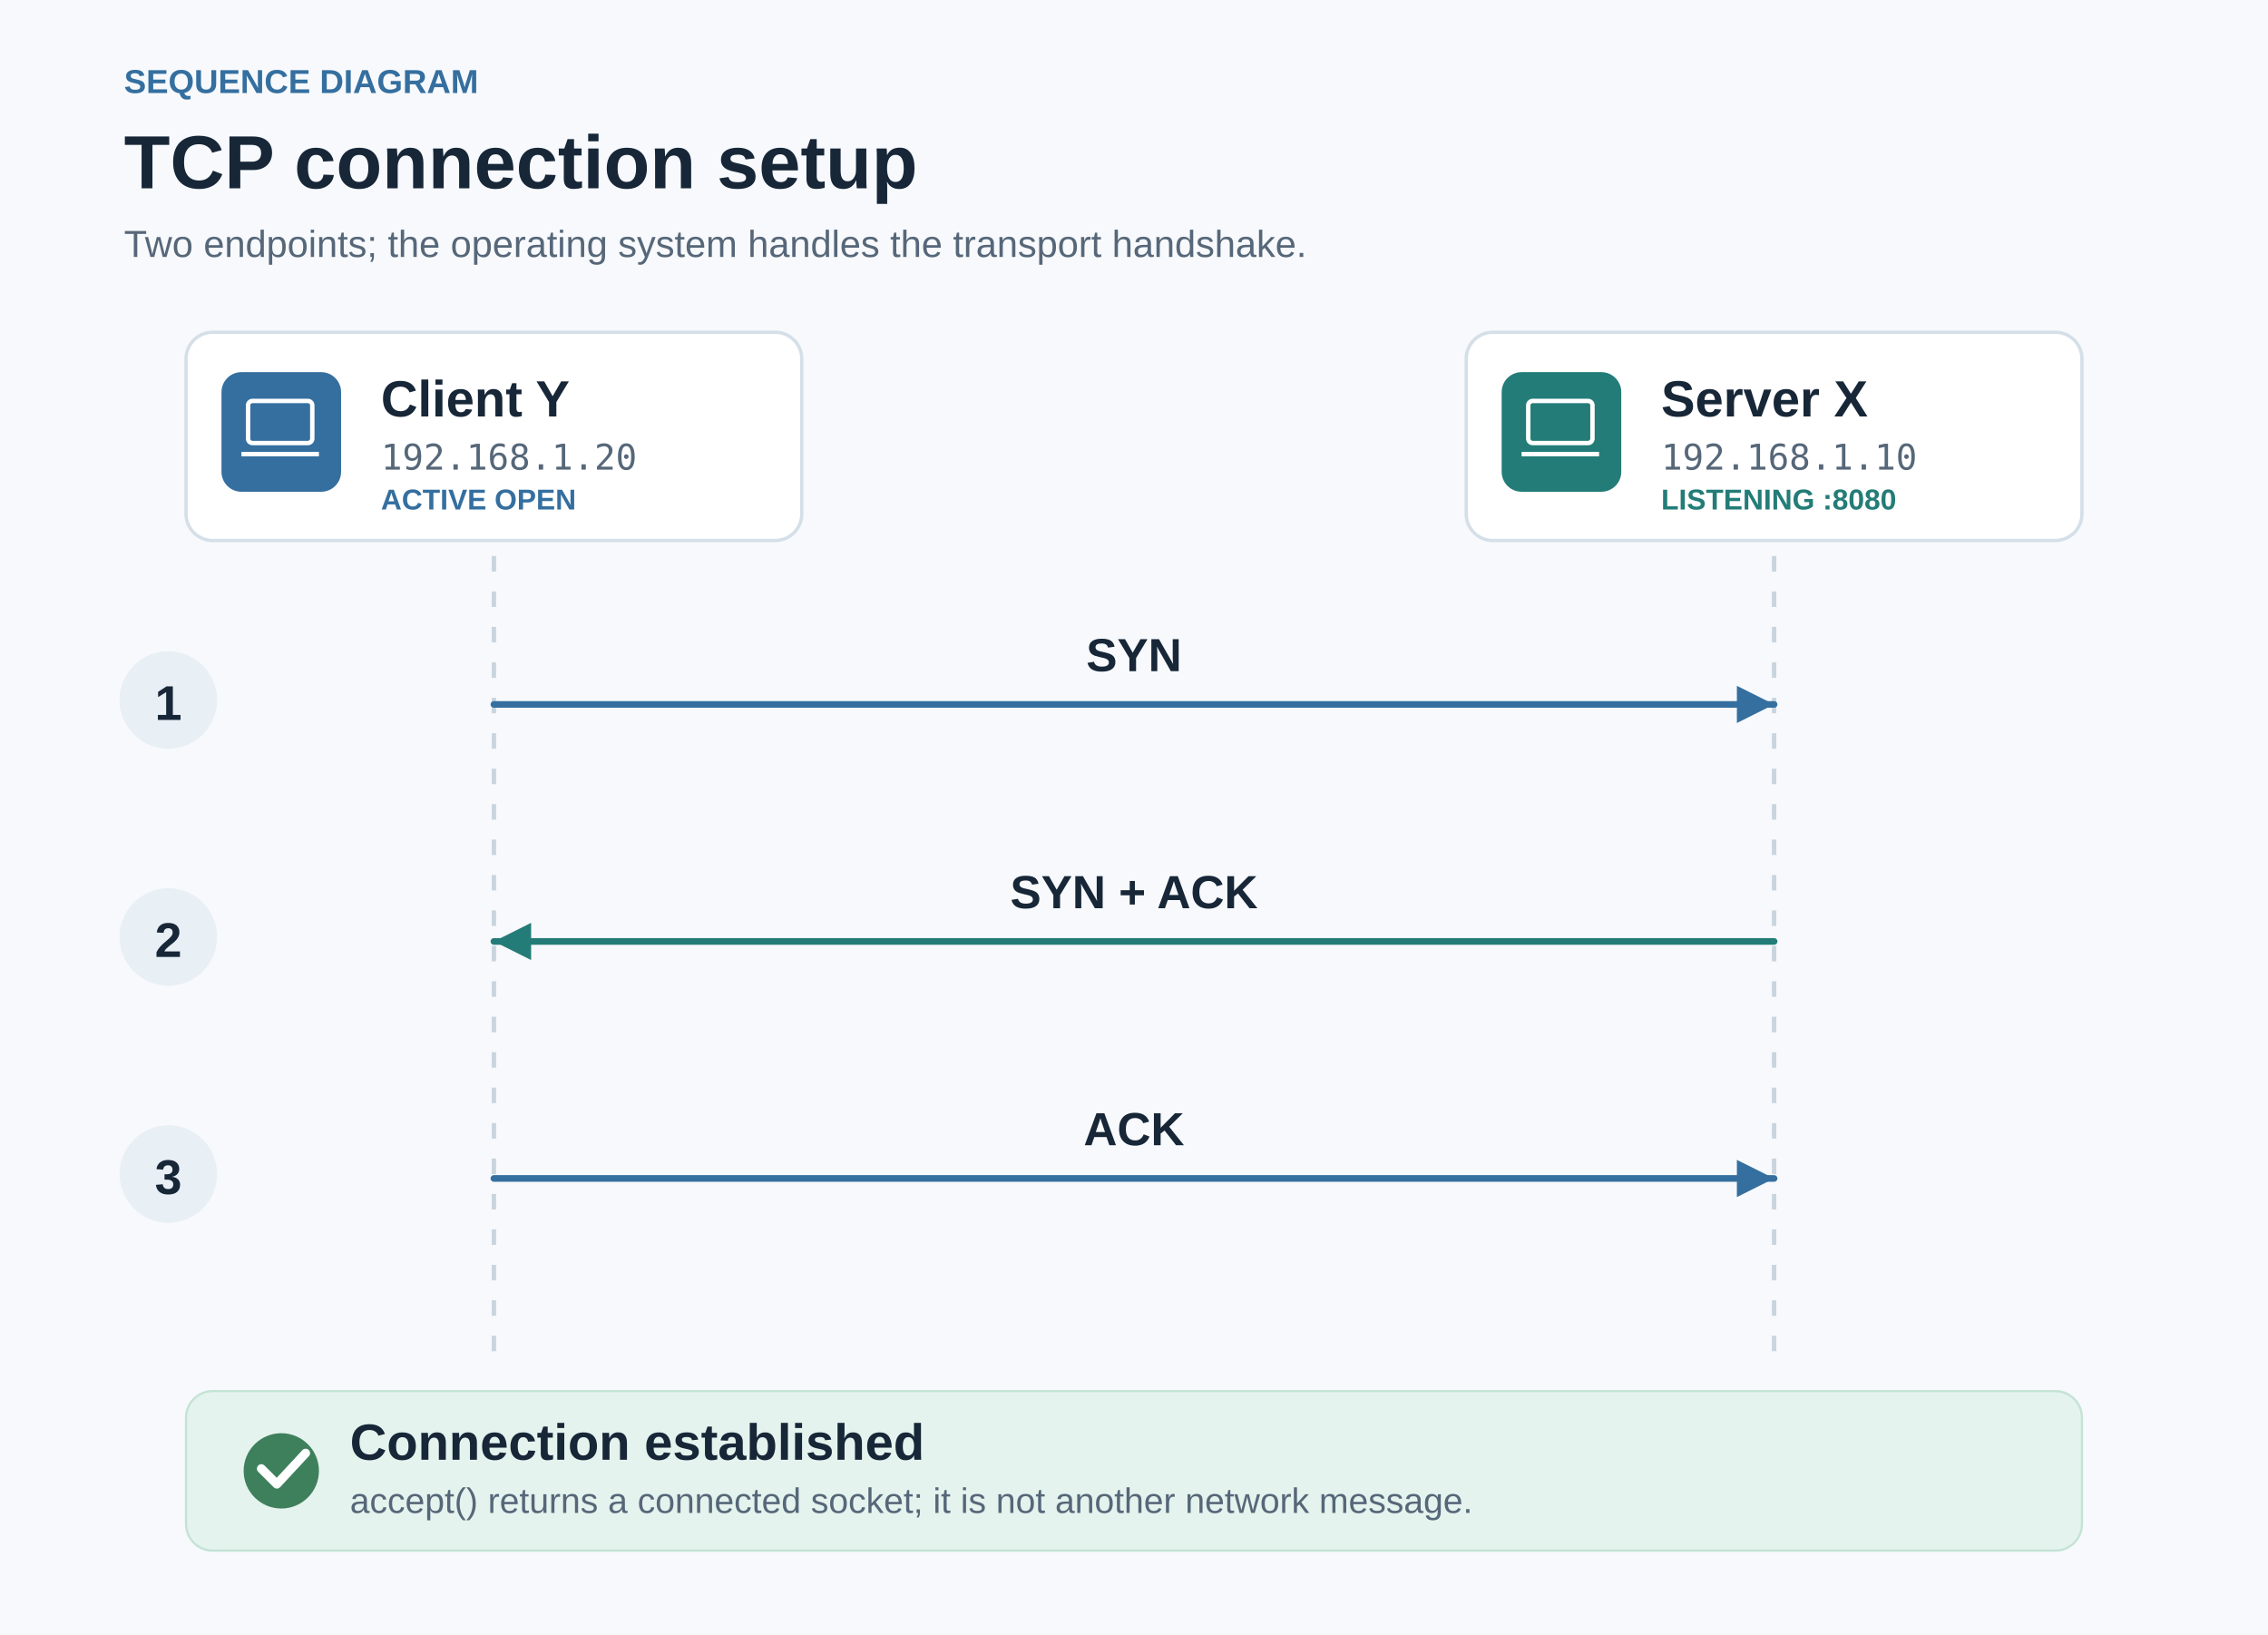
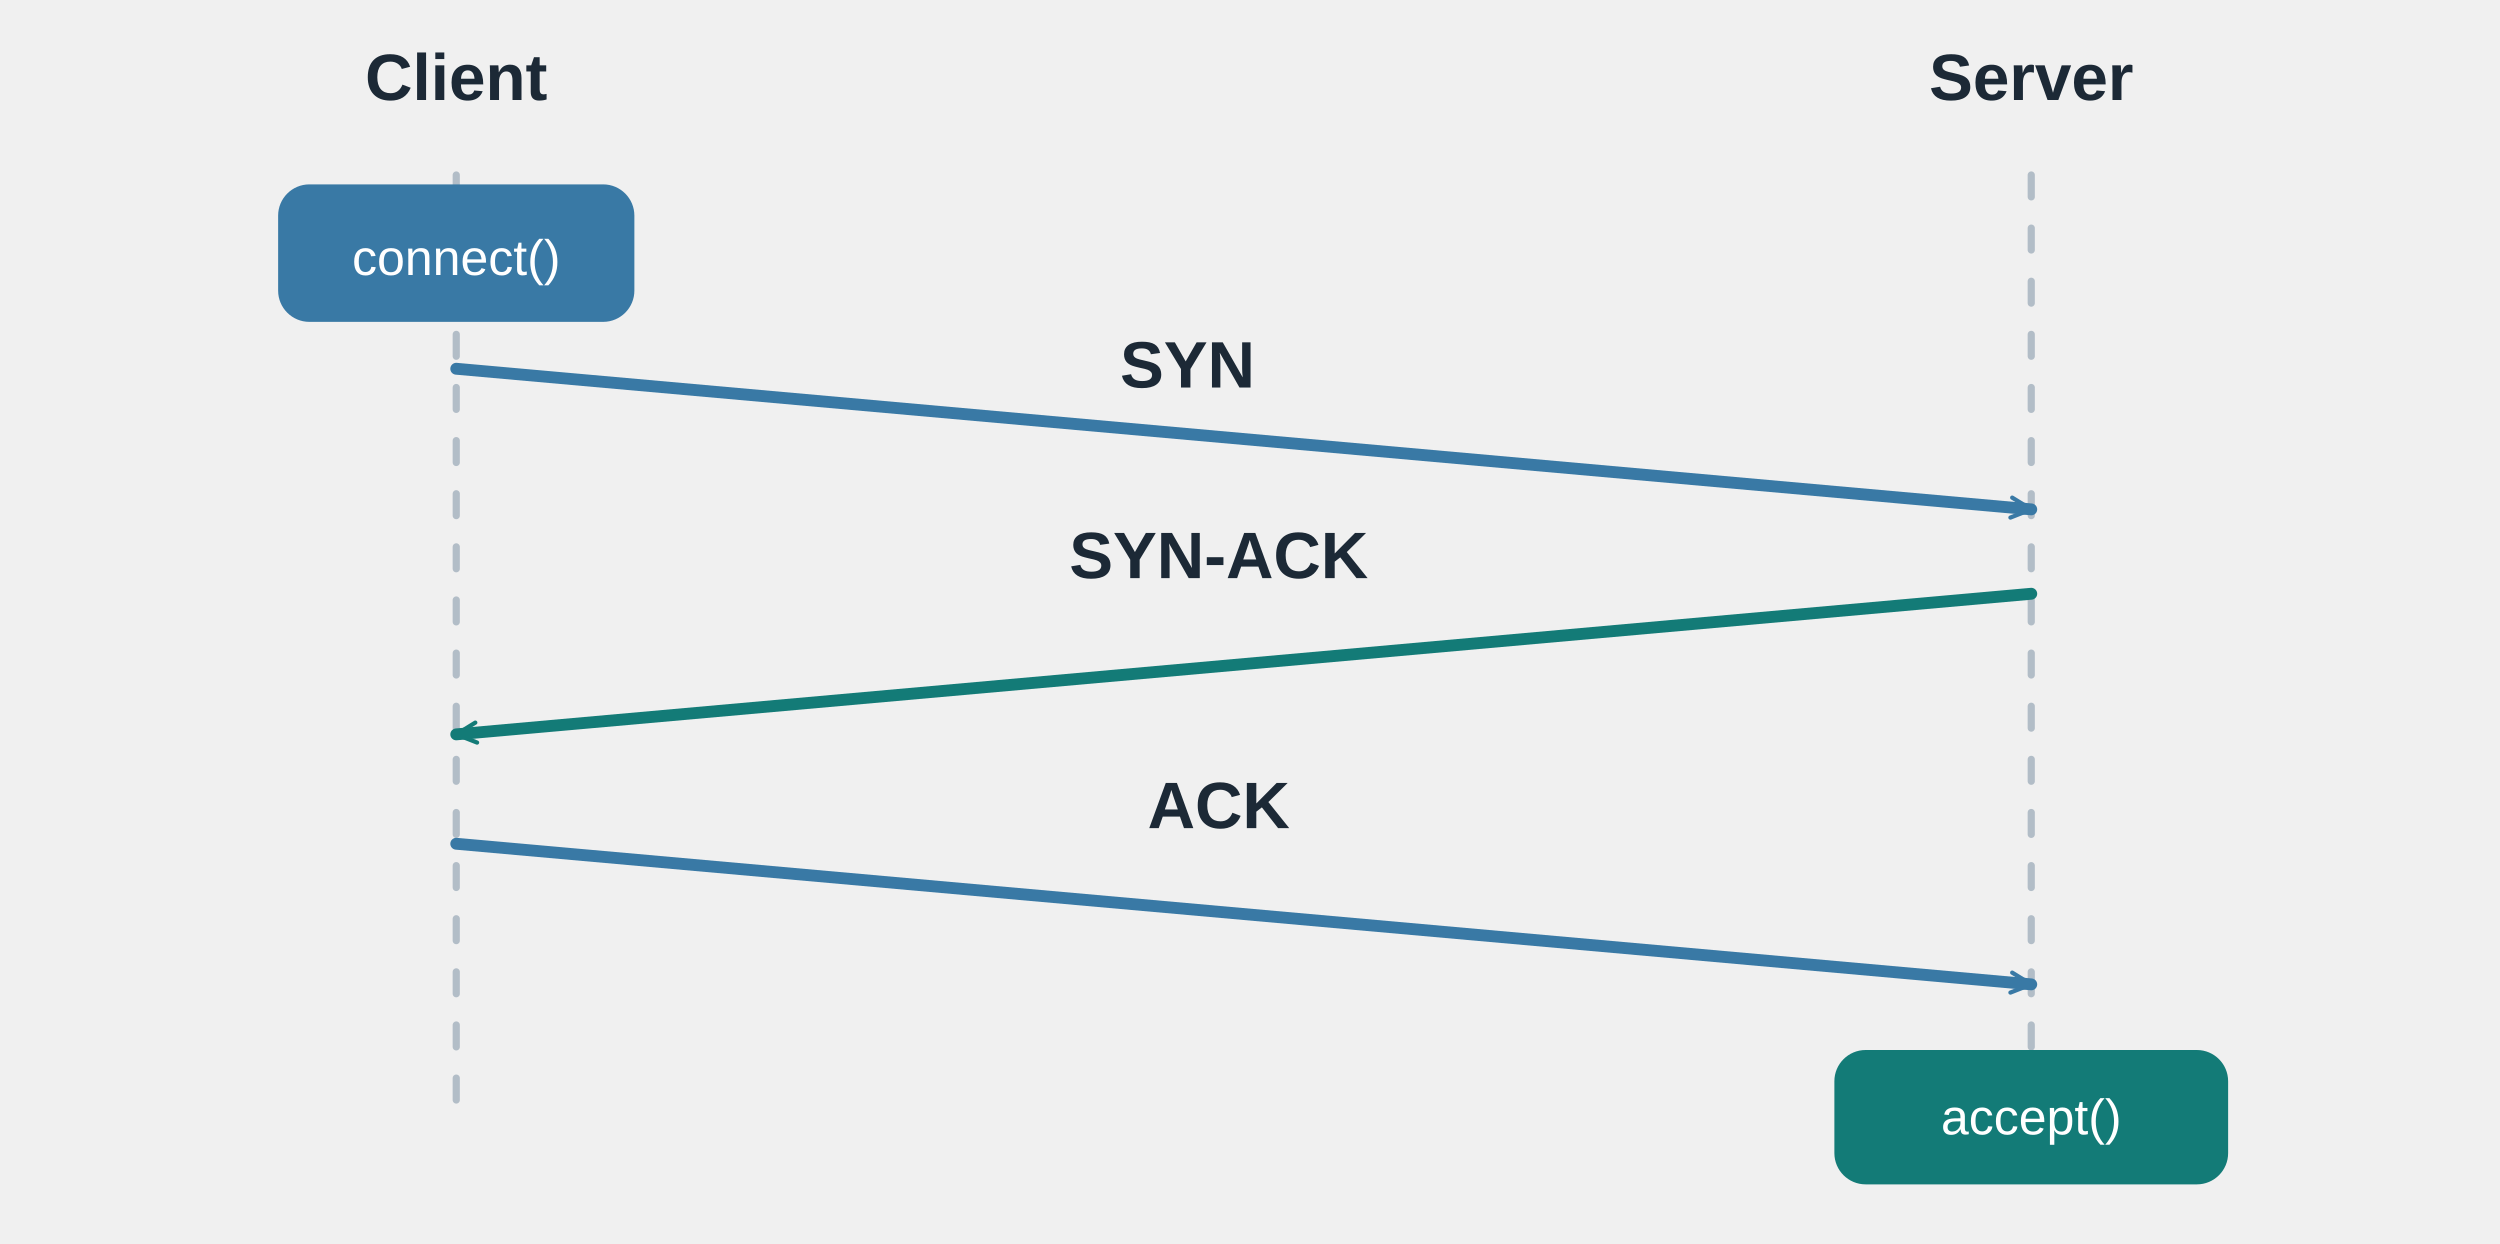
- <svg xmlns="http://www.w3.org/2000/svg" width="1024" height="738" viewBox="0 0 1024 738" role="img" aria-labelledby="tcp-title tcp-desc">
+ <svg xmlns="http://www.w3.org/2000/svg" width="800" height="398" viewBox="0 0 800 398" role="img" aria-labelledby="tcp-title tcp-desc">
+   <style>
+   text { font-family: Arial, Helvetica, sans-serif; }
+   .label { font-size: 21px; font-weight: 600; }
+   .small { font-size: 16px; font-weight: 500; }
+   .tiny { font-size: 14px; font-weight: 500; }
+   .mono { font-family: Menlo, Consolas, monospace; }
+ .f-ink { fill: #1C2936; }
+ .s-ink { stroke: #1C2936; }
+ .f-muted { fill: #5A6672; }
+ .s-muted { stroke: #5A6672; }
+ .f-guide { fill: #B2BDC7; }
+ .s-guide { stroke: #B2BDC7; }
+ .f-border { fill: #BCC6CF; }
+ .s-border { stroke: #BCC6CF; }
+ .f-blue { fill: #3979A5; }
+ .s-blue { stroke: #3979A5; }
+ .f-teal { fill: #137B77; }
+ .s-teal { stroke: #137B77; }
+ .f-green { fill: #397654; }
+ .s-green { stroke: #397654; }
+ .f-ochre { fill: #95622F; }
+ .s-ochre { stroke: #95622F; }
+ .f-brown { fill: #8B6058; }
+ .s-brown { stroke: #8B6058; }
+ .f-bluewash { fill: #E9F1F8; }
+ .f-tealwash { fill: #E6F5F2; }
+ .f-greenwash { fill: #EAF4ED; }
+ .f-neutralwash { fill: #F2F5F7; }
+ .f-soft { fill: #778590; }
+ .s-soft { stroke: #778590; }
+ .f-whitetxt { fill: #FFFFFF; }
+ @media (prefers-color-scheme: dark) {
+   .f-ink { fill: #F1F4F6; }
+   .s-ink { stroke: #F1F4F6; }
+   .f-muted { fill: #B2BAC1; }
+   .s-muted { stroke: #B2BAC1; }
+   .f-guide { fill: #49545C; }
+   .s-guide { stroke: #49545C; }
+   .f-border { fill: #444B50; }
+   .s-border { stroke: #444B50; }
+   .f-blue { fill: #3979A5; }
+   .s-blue { stroke: #3979A5; }
+   .f-teal { fill: #137D77; }
+   .s-teal { stroke: #137D77; }
+   .f-green { fill: #397654; }
+   .s-green { stroke: #397654; }
+   .f-ochre { fill: #95622F; }
+   .s-ochre { stroke: #95622F; }
+   .f-brown { fill: #8B6058; }
+   .s-brown { stroke: #8B6058; }
+   .f-bluewash { fill: #14232E; }
+   .f-tealwash { fill: #102825; }
+   .f-greenwash { fill: #14271C; }
+   .f-neutralwash { fill: #171C20; }
+   .f-soft { fill: #808990; }
+   .s-soft { stroke: #808990; }
+   .f-whitetxt { fill: #FFFFFF; }
+ }
+ </style>
  <defs>
-     <marker id="blue-arrow" viewBox="0 0 10 10" refX="9" refY="5" markerWidth="7" markerHeight="7" orient="auto">
-       <path d="M1 1 L9 5 L1 9Z" fill="#356F9F" />
+     <marker id="tcp-blue-arrow" viewBox="0 0 10 10" refX="9" refY="5" markerWidth="8" markerHeight="8" orient="auto" markerUnits="userSpaceOnUse">
+       <path d="M1 1 L9 5 L1 9" fill="none" class="s-blue" stroke-width="1.7" stroke-linecap="round" stroke-linejoin="round" />
    </marker>
-     <marker id="teal-arrow" viewBox="0 0 10 10" refX="9" refY="5" markerWidth="7" markerHeight="7" orient="auto">
-       <path d="M1 1 L9 5 L1 9Z" fill="#237C77" />
-     </marker>
-     <marker id="green-arrow" viewBox="0 0 10 10" refX="9" refY="5" markerWidth="7" markerHeight="7" orient="auto">
-       <path d="M1 1 L9 5 L1 9Z" fill="#3E805C" />
+     <marker id="tcp-teal-arrow" viewBox="0 0 10 10" refX="9" refY="5" markerWidth="8" markerHeight="8" orient="auto" markerUnits="userSpaceOnUse">
+       <path d="M1 1 L9 5 L1 9" fill="none" class="s-teal" stroke-width="1.7" stroke-linecap="round" stroke-linejoin="round" />
    </marker>
  </defs>
-   <rect x="0" y="0" width="1024" height="738" rx="0" fill="#F7F9FC" />
-   <text x="56" y="42" font-family="Arial, Helvetica, sans-serif" font-size="15" font-weight="700" text-anchor="start" fill="#356F9F">SEQUENCE DIAGRAM</text>
-   <text x="56" y="85" font-family="Arial, Helvetica, sans-serif" font-size="34" font-weight="700" text-anchor="start" fill="#172738">TCP connection setup</text>
-   <text x="56" y="116" font-family="Arial, Helvetica, sans-serif" font-size="17" font-weight="400" text-anchor="start" fill="#566779">Two endpoints; the operating system handles the transport handshake.</text>
-   <rect x="84" y="150" width="278" height="94" rx="12" fill="#FFFFFF" stroke="#D5DFE7" stroke-width="1.5" />
-   <rect x="100" y="168" width="54" height="54" rx="9" fill="#356F9F" />
-   <rect x="112" y="181" width="29" height="19" rx="2" fill="none" stroke="#FFFFFF" stroke-width="2" />
-   <line x1="109" y1="205" x2="144" y2="205" stroke="#FFFFFF" stroke-width="2" />
-   <text x="172" y="188" font-family="Arial, Helvetica, sans-serif" font-size="23" font-weight="700" text-anchor="start" fill="#172738">Client Y</text>
-   <text x="172" y="212" font-family="Consolas, Menlo, monospace" font-size="16" font-weight="400" text-anchor="start" fill="#566779">192.168.1.20</text>
-   <text x="172" y="230" font-family="Arial, Helvetica, sans-serif" font-size="13" font-weight="700" text-anchor="start" fill="#356F9F">ACTIVE OPEN</text>
-   <rect x="662" y="150" width="278" height="94" rx="12" fill="#FFFFFF" stroke="#D5DFE7" stroke-width="1.5" />
-   <rect x="678" y="168" width="54" height="54" rx="9" fill="#237C77" />
-   <rect x="690" y="181" width="29" height="19" rx="2" fill="none" stroke="#FFFFFF" stroke-width="2" />
-   <line x1="687" y1="205" x2="722" y2="205" stroke="#FFFFFF" stroke-width="2" />
-   <text x="750" y="188" font-family="Arial, Helvetica, sans-serif" font-size="23" font-weight="700" text-anchor="start" fill="#172738">Server X</text>
-   <text x="750" y="212" font-family="Consolas, Menlo, monospace" font-size="16" font-weight="400" text-anchor="start" fill="#566779">192.168.1.10</text>
-   <text x="750" y="230" font-family="Arial, Helvetica, sans-serif" font-size="13" font-weight="700" text-anchor="start" fill="#237C77">LISTENING :8080</text>
-   <line x1="223" y1="251" x2="223" y2="617" stroke="#C9D5DE" stroke-width="2" stroke-dasharray="7 9" />
-   <line x1="801" y1="251" x2="801" y2="617" stroke="#C9D5DE" stroke-width="2" stroke-dasharray="7 9" />
-   <rect x="54" y="294" width="44" height="44" rx="22" fill="#E8EFF5" />
-   <text x="76" y="325" font-family="Arial, Helvetica, sans-serif" font-size="22" font-weight="700" text-anchor="middle" fill="#172738">1</text>
-   <path d="M 223 318 H 801" fill="none" stroke="#356F9F" stroke-width="3" stroke-linecap="round" stroke-linejoin="round" marker-end="url(#blue-arrow)" />
-   <rect x="463.0" y="281" width="98" height="31" rx="6" fill="#F7F9FC" />
-   <text x="512" y="303" font-family="Arial, Helvetica, sans-serif" font-size="21" font-weight="700" text-anchor="middle" fill="#172738">SYN</text>
-   <rect x="54" y="401" width="44" height="44" rx="22" fill="#E8EFF5" />
-   <text x="76" y="432" font-family="Arial, Helvetica, sans-serif" font-size="22" font-weight="700" text-anchor="middle" fill="#172738">2</text>
-   <path d="M 801 425 H 223" fill="none" stroke="#237C77" stroke-width="3" stroke-linecap="round" stroke-linejoin="round" marker-end="url(#teal-arrow)" />
-   <rect x="440.0" y="388" width="144" height="31" rx="6" fill="#F7F9FC" />
-   <text x="512" y="410" font-family="Arial, Helvetica, sans-serif" font-size="21" font-weight="700" text-anchor="middle" fill="#172738">SYN + ACK</text>
-   <rect x="54" y="508" width="44" height="44" rx="22" fill="#E8EFF5" />
-   <text x="76" y="539" font-family="Arial, Helvetica, sans-serif" font-size="22" font-weight="700" text-anchor="middle" fill="#172738">3</text>
-   <path d="M 223 532 H 801" fill="none" stroke="#356F9F" stroke-width="3" stroke-linecap="round" stroke-linejoin="round" marker-end="url(#blue-arrow)" />
-   <rect x="463.0" y="495" width="98" height="31" rx="6" fill="#F7F9FC" />
-   <text x="512" y="517" font-family="Arial, Helvetica, sans-serif" font-size="21" font-weight="700" text-anchor="middle" fill="#172738">ACK</text>
-   <rect x="84" y="628" width="856" height="72" rx="12" fill="#E5F3EE" stroke="#C4E3D5" stroke-width="1" />
-   <circle cx="127" cy="664" r="17" fill="#3E805C" />
-   <path d="M 118 663 L 125 670 L 138 656" fill="none" stroke="#FFFFFF" stroke-width="4" stroke-linecap="round" stroke-linejoin="round" />
-   <text x="158" y="659" font-family="Arial, Helvetica, sans-serif" font-size="23" font-weight="700" text-anchor="start" fill="#172738">Connection established</text>
-   <text x="158" y="683" font-family="Arial, Helvetica, sans-serif" font-size="16" font-weight="400" text-anchor="start" fill="#566779">accept() returns a connected socket; it is not another network message.</text>
+   <text x="146" y="32" class="f-ink label" text-anchor="middle">Client</text>
+   <text x="650" y="32" class="f-ink label" text-anchor="middle">Server</text>
+   <path d="M146 56 L146 357" fill="none" class="s-guide" stroke-width="2.3" stroke-linecap="round" stroke-dasharray="7 10" />
+   <path d="M650 56 L650 357" fill="none" class="s-guide" stroke-width="2.3" stroke-linecap="round" stroke-dasharray="7 10" />
+   <rect x="89" y="59" width="114" height="44" rx="10" class="f-blue" />
+   <text x="146" y="88" class="f-whitetxt small" text-anchor="middle">connect()</text>
+   <path d="M146 118 L650 163" fill="none" class="s-blue" stroke-width="3.8" stroke-linejoin="round" stroke-linecap="round" marker-end="url(#tcp-blue-arrow)" />
+   <text x="380" y="124" class="f-ink label" text-anchor="middle">SYN</text>
+   <path d="M650 190 L146 235" fill="none" class="s-teal" stroke-width="3.8" stroke-linejoin="round" stroke-linecap="round" marker-end="url(#tcp-teal-arrow)" />
+   <text x="390" y="185" class="f-ink label" text-anchor="middle">SYN-ACK</text>
+   <path d="M146 270 L650 315" fill="none" class="s-blue" stroke-width="3.8" stroke-linejoin="round" stroke-linecap="round" marker-end="url(#tcp-blue-arrow)" />
+   <text x="390" y="265" class="f-ink label" text-anchor="middle">ACK</text>
+   <rect x="587" y="336" width="126" height="43" rx="10" class="f-teal" />
+   <text x="650" y="363" class="f-whitetxt small" text-anchor="middle">accept()</text>
</svg>
